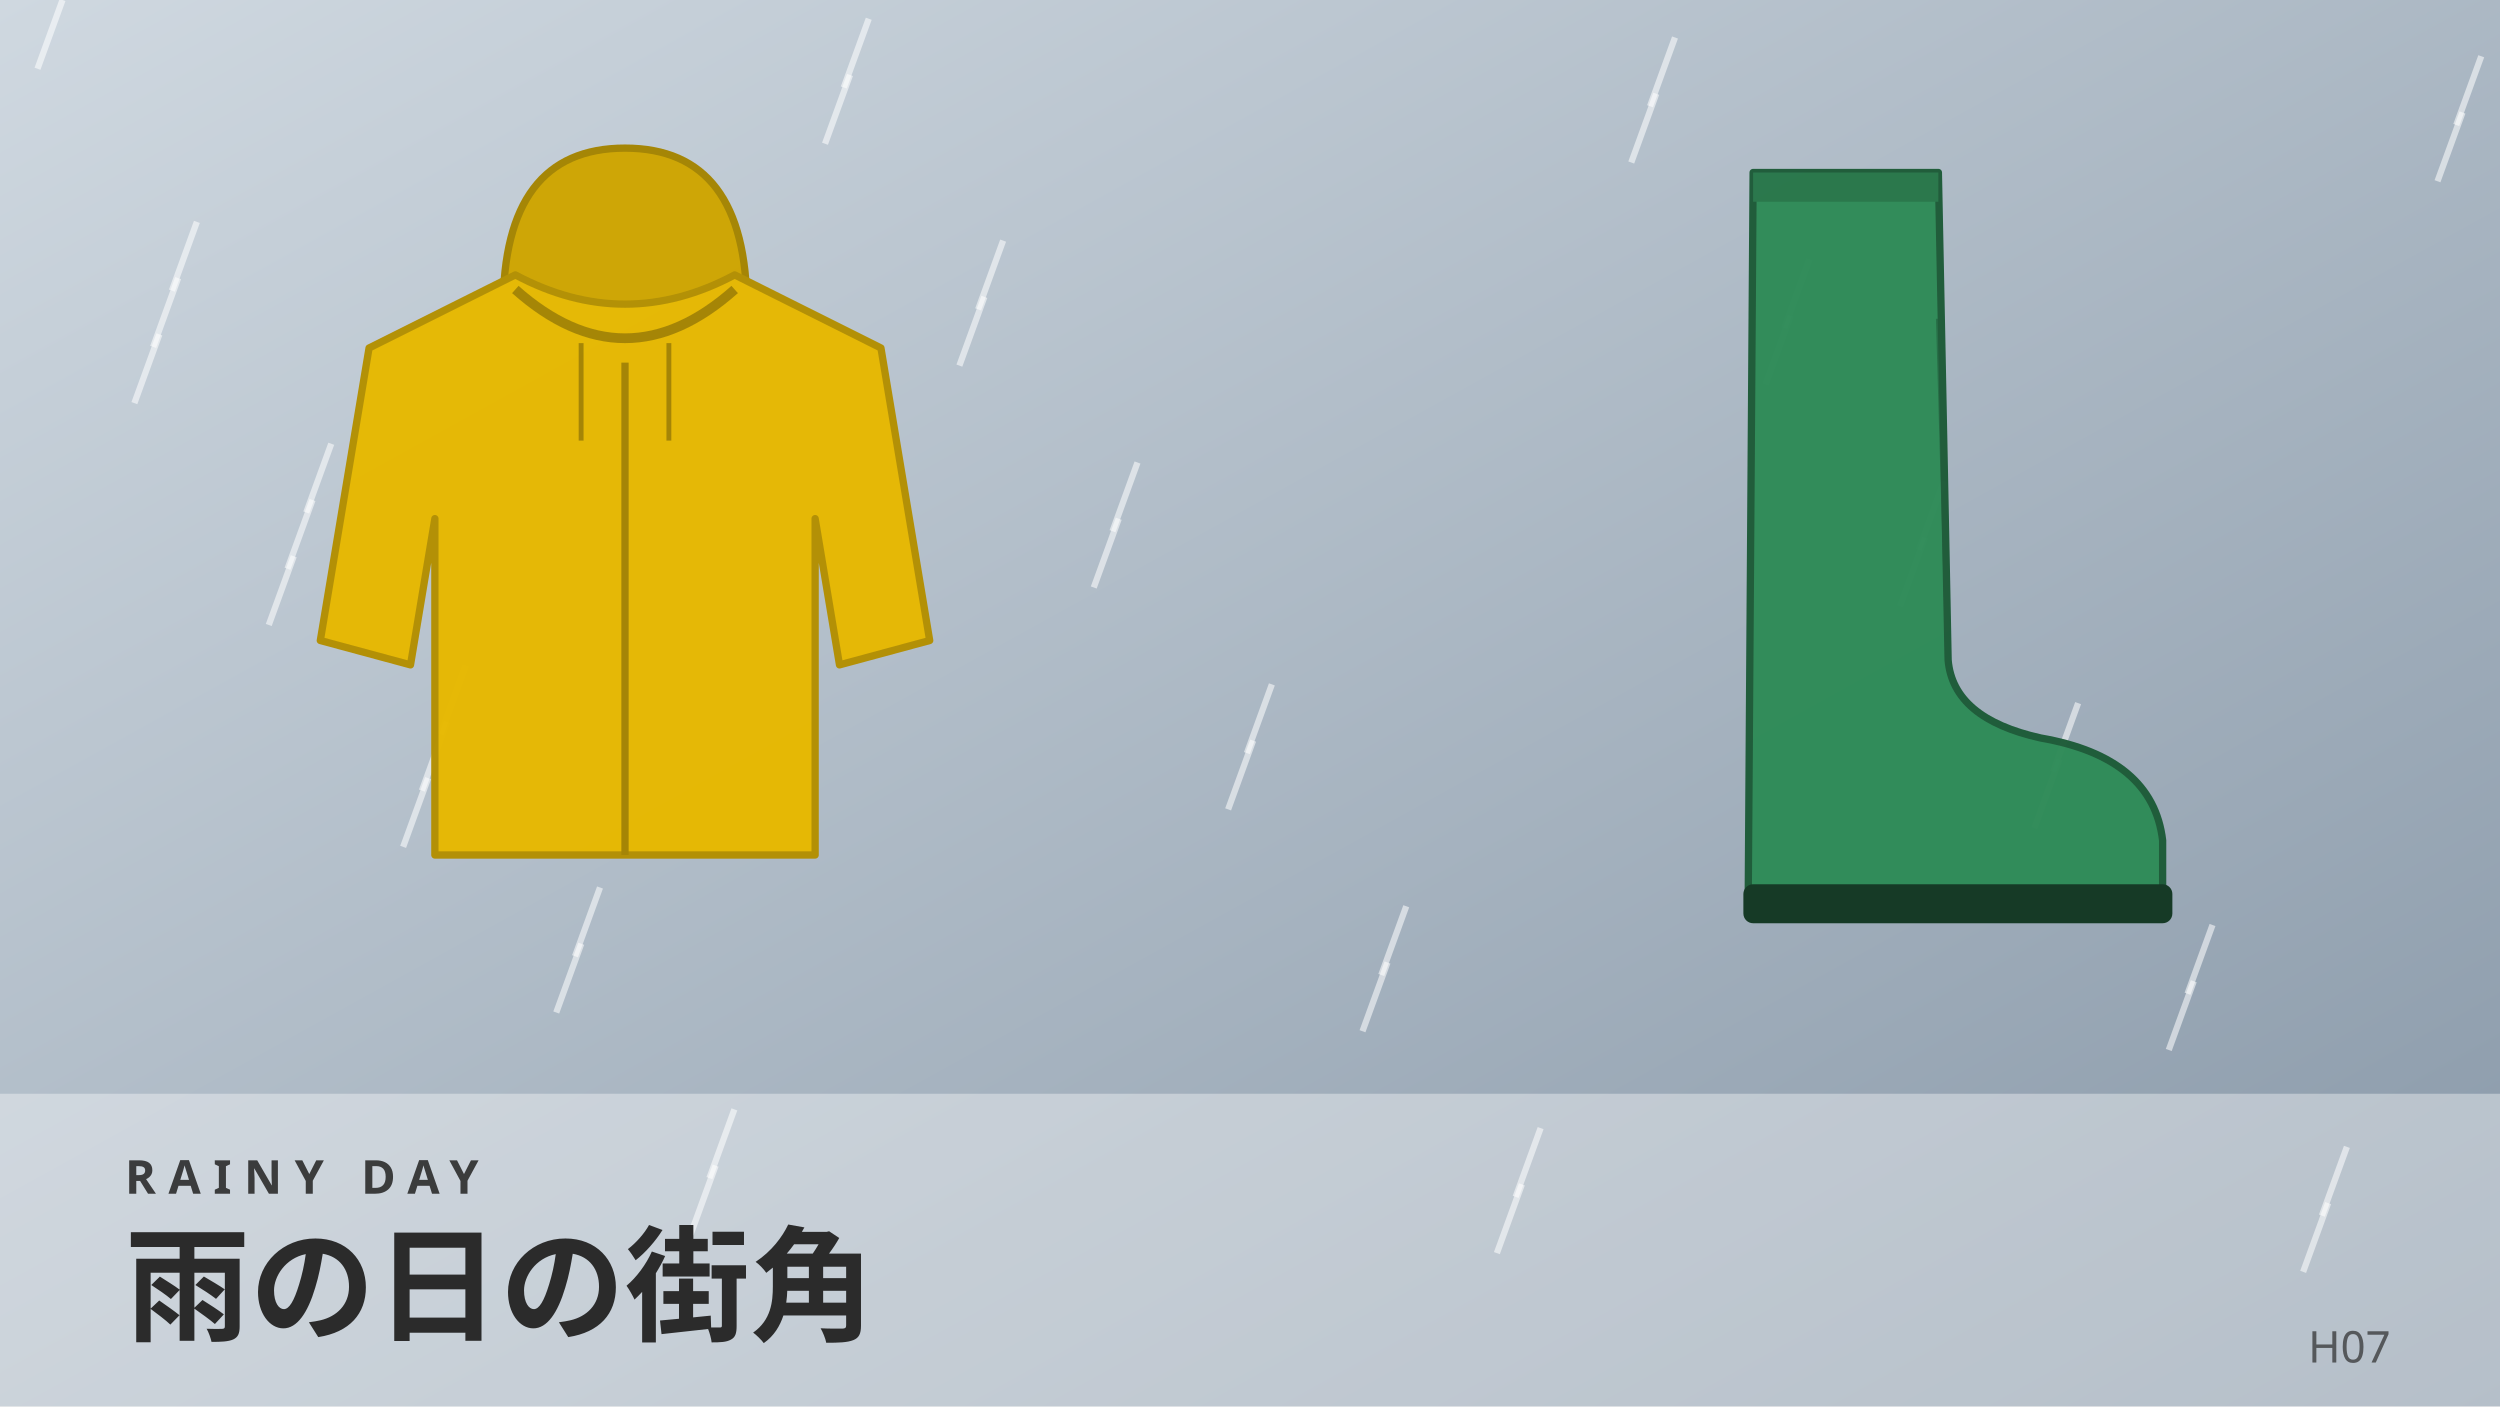
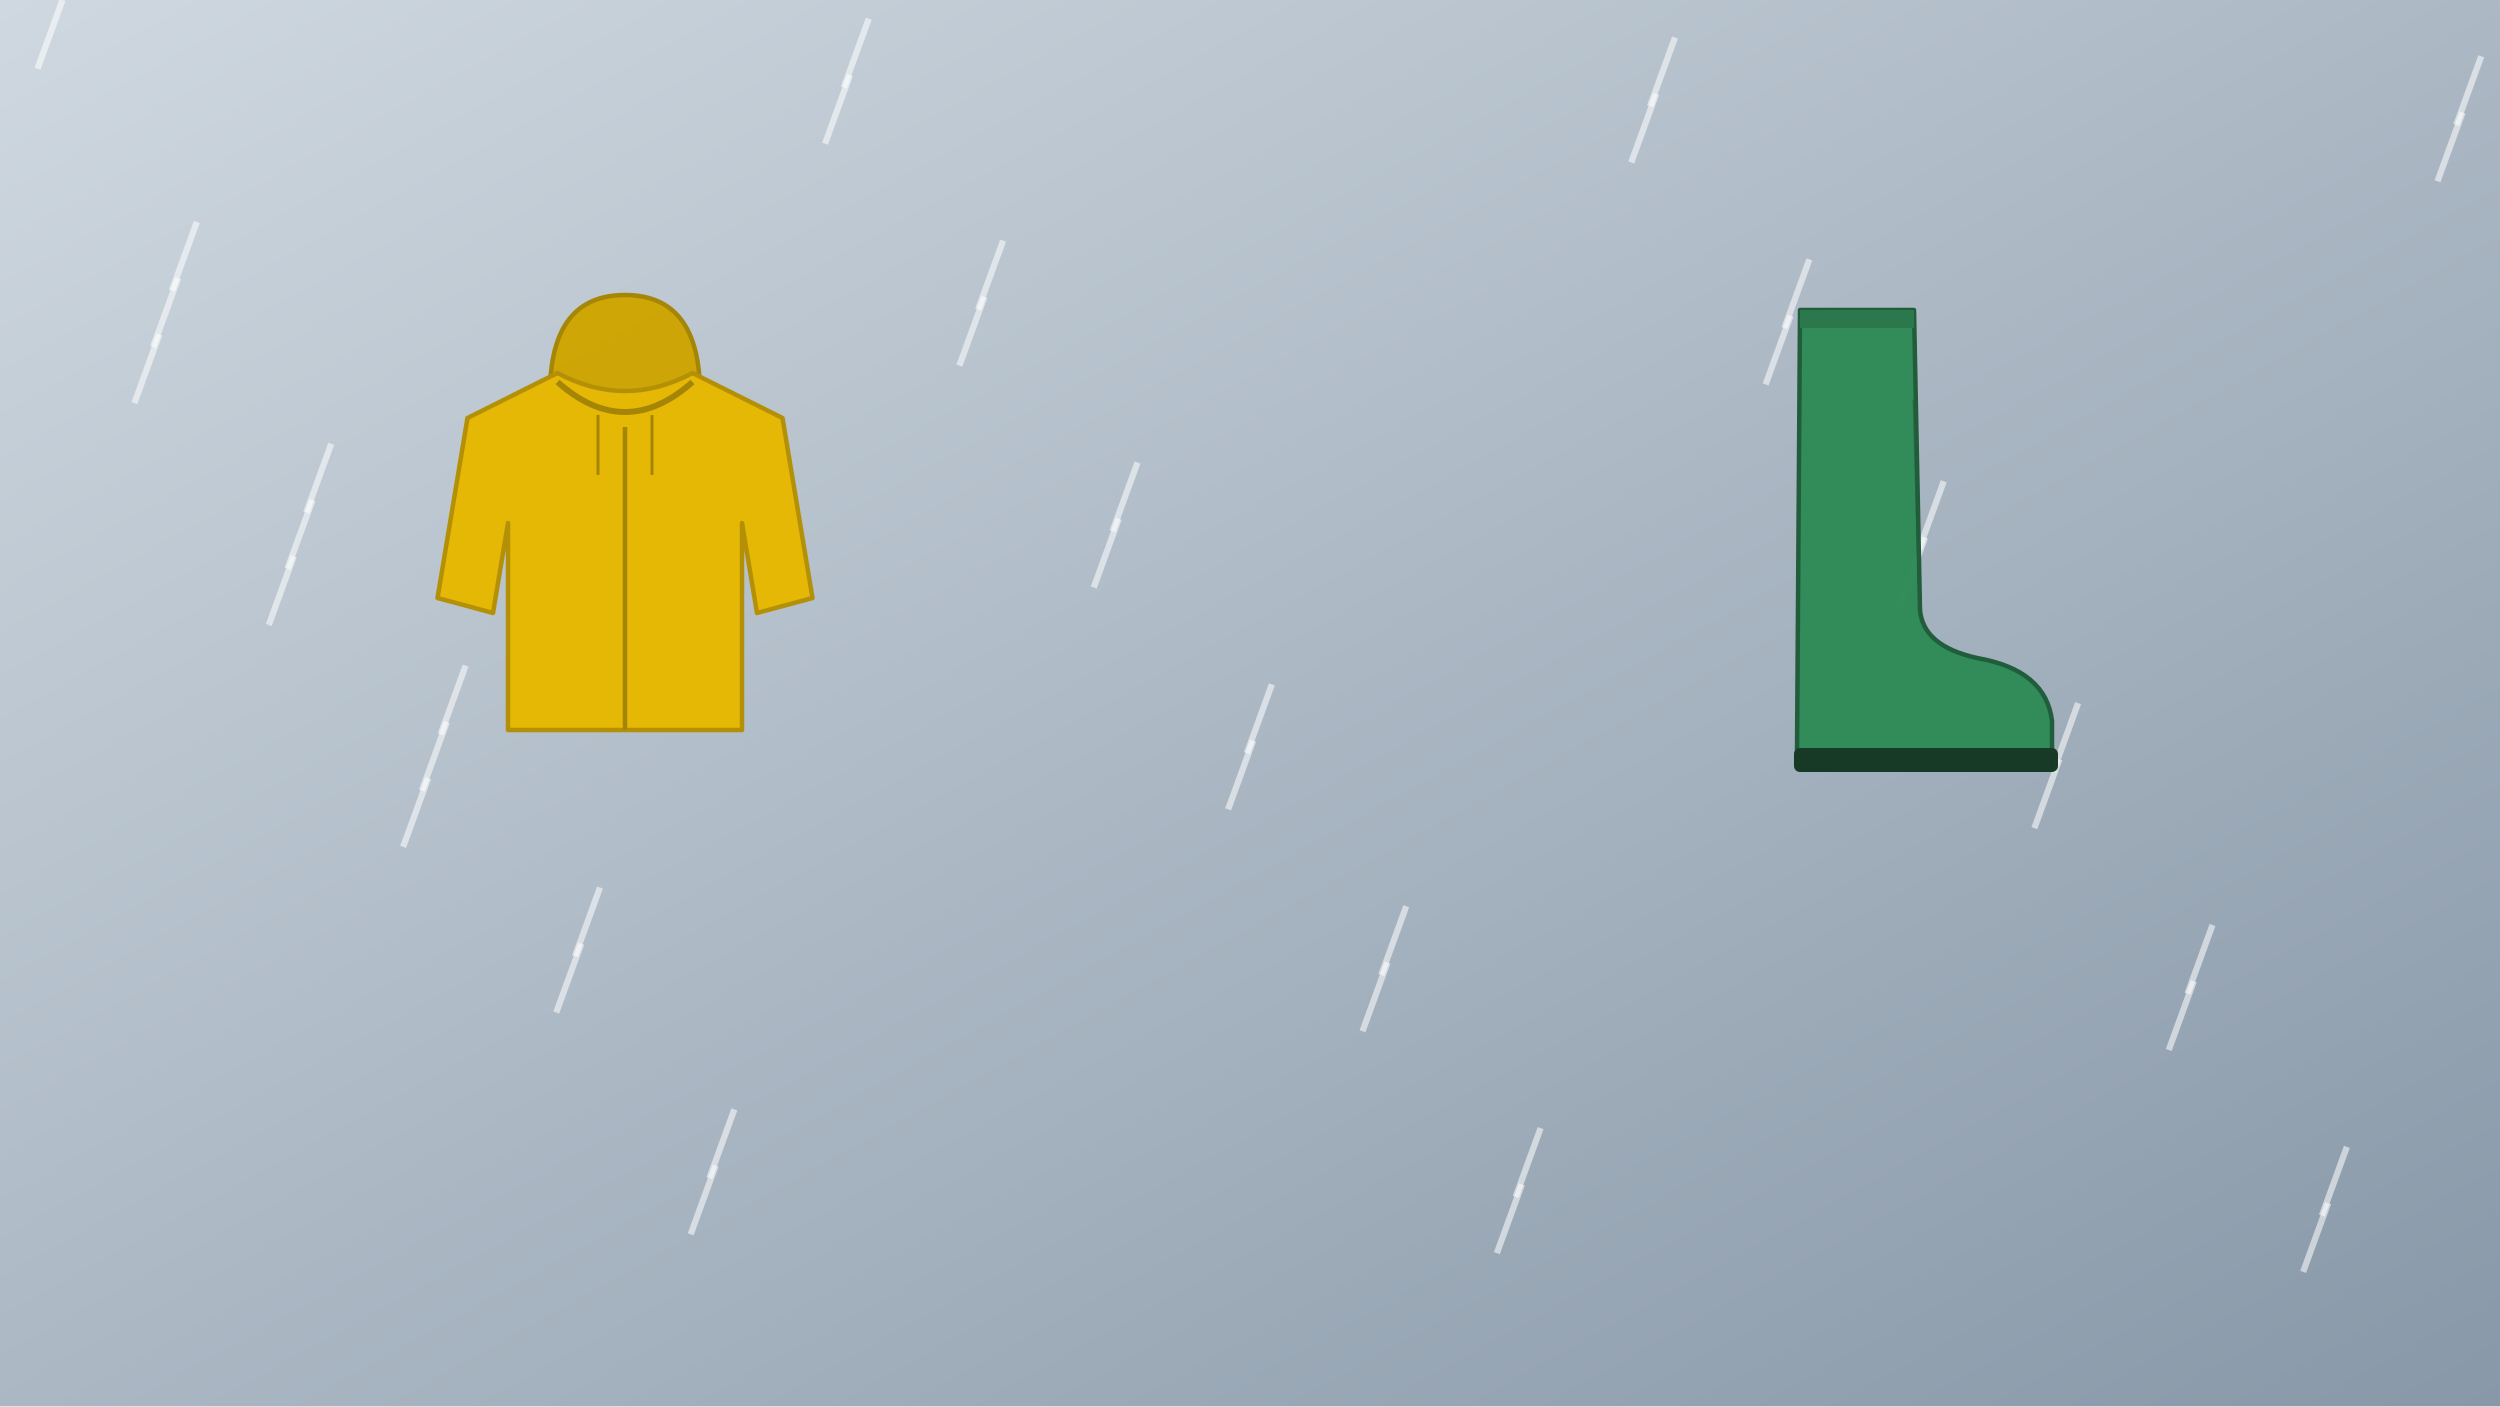
<svg xmlns="http://www.w3.org/2000/svg" viewBox="0 0 800 450">
  <defs>
    <linearGradient id="bg" x1="0" y1="0" x2="1" y2="1">
      <stop offset="0" stop-color="#cfd8e0" />
      <stop offset="1" stop-color="#8898a8" />
    </linearGradient>
  </defs>
  <rect width="800" height="450" fill="url(#bg)" />
  <line x1="20" y1="0" x2="12" y2="22" stroke="#fff" stroke-width="2" opacity=".55" />
  <line x1="63" y1="71" x2="55" y2="93" stroke="#fff" stroke-width="2" opacity=".55" />
  <line x1="106" y1="142" x2="98" y2="164" stroke="#fff" stroke-width="2" opacity=".55" />
  <line x1="149" y1="213" x2="141" y2="235" stroke="#fff" stroke-width="2" opacity=".55" />
  <line x1="192" y1="284" x2="184" y2="306" stroke="#fff" stroke-width="2" opacity=".55" />
  <line x1="235" y1="355" x2="227" y2="377" stroke="#fff" stroke-width="2" opacity=".55" />
  <line x1="278" y1="6" x2="270" y2="28" stroke="#fff" stroke-width="2" opacity=".55" />
  <line x1="321" y1="77" x2="313" y2="99" stroke="#fff" stroke-width="2" opacity=".55" />
  <line x1="364" y1="148" x2="356" y2="170" stroke="#fff" stroke-width="2" opacity=".55" />
  <line x1="407" y1="219" x2="399" y2="241" stroke="#fff" stroke-width="2" opacity=".55" />
  <line x1="450" y1="290" x2="442" y2="312" stroke="#fff" stroke-width="2" opacity=".55" />
  <line x1="493" y1="361" x2="485" y2="383" stroke="#fff" stroke-width="2" opacity=".55" />
  <line x1="536" y1="12" x2="528" y2="34" stroke="#fff" stroke-width="2" opacity=".55" />
  <line x1="579" y1="83" x2="571" y2="105" stroke="#fff" stroke-width="2" opacity=".55" />
  <line x1="622" y1="154" x2="614" y2="176" stroke="#fff" stroke-width="2" opacity=".55" />
  <line x1="665" y1="225" x2="657" y2="247" stroke="#fff" stroke-width="2" opacity=".55" />
  <line x1="708" y1="296" x2="700" y2="318" stroke="#fff" stroke-width="2" opacity=".55" />
  <line x1="751" y1="367" x2="743" y2="389" stroke="#fff" stroke-width="2" opacity=".55" />
  <line x1="794" y1="18" x2="786" y2="40" stroke="#fff" stroke-width="2" opacity=".55" />
  <line x1="57" y1="89" x2="49" y2="111" stroke="#fff" stroke-width="2" opacity=".55" />
  <line x1="100" y1="160" x2="92" y2="182" stroke="#fff" stroke-width="2" opacity=".55" />
  <line x1="143" y1="231" x2="135" y2="253" stroke="#fff" stroke-width="2" opacity=".55" />
  <line x1="186" y1="302" x2="178" y2="324" stroke="#fff" stroke-width="2" opacity=".55" />
  <line x1="229" y1="373" x2="221" y2="395" stroke="#fff" stroke-width="2" opacity=".55" />
  <line x1="272" y1="24" x2="264" y2="46" stroke="#fff" stroke-width="2" opacity=".55" />
  <line x1="315" y1="95" x2="307" y2="117" stroke="#fff" stroke-width="2" opacity=".55" />
  <line x1="358" y1="166" x2="350" y2="188" stroke="#fff" stroke-width="2" opacity=".55" />
  <line x1="401" y1="237" x2="393" y2="259" stroke="#fff" stroke-width="2" opacity=".55" />
  <line x1="444" y1="308" x2="436" y2="330" stroke="#fff" stroke-width="2" opacity=".55" />
  <line x1="487" y1="379" x2="479" y2="401" stroke="#fff" stroke-width="2" opacity=".55" />
  <line x1="530" y1="30" x2="522" y2="52" stroke="#fff" stroke-width="2" opacity=".55" />
  <line x1="573" y1="101" x2="565" y2="123" stroke="#fff" stroke-width="2" opacity=".55" />
  <line x1="616" y1="172" x2="608" y2="194" stroke="#fff" stroke-width="2" opacity=".55" />
  <line x1="659" y1="243" x2="651" y2="265" stroke="#fff" stroke-width="2" opacity=".55" />
  <line x1="702" y1="314" x2="694" y2="336" stroke="#fff" stroke-width="2" opacity=".55" />
  <line x1="745" y1="385" x2="737" y2="407" stroke="#fff" stroke-width="2" opacity=".55" />
  <line x1="788" y1="36" x2="780" y2="58" stroke="#fff" stroke-width="2" opacity=".55" />
  <line x1="51" y1="107" x2="43" y2="129" stroke="#fff" stroke-width="2" opacity=".55" />
  <line x1="94" y1="178" x2="86" y2="200" stroke="#fff" stroke-width="2" opacity=".55" />
  <line x1="137" y1="249" x2="129" y2="271" stroke="#fff" stroke-width="2" opacity=".55" />
  <g opacity=".97">
-     <g transform="translate(83.0 24) scale(0.78)">
+     <g transform="translate(128.0 80) scale(0.48)">
      <path d="M100 96 Q100 30 150 30 Q200 30 200 96 Q150 130 100 96 Z" fill="#cfa500" stroke="#a58400" stroke-width="3" />
      <path d="M105 82 Q150 106 195 82 L255 112 L275 232 L238 242 L228 182 L228 320 L72 320 L72 182 L62 242 L25 232 L45 112 Z" fill="#e6b800" stroke="#b38f00" stroke-width="3" stroke-linejoin="round" />
      <path d="M105 88 Q150 128 195 88" fill="none" stroke="#a58400" stroke-width="4" />
      <line x1="150" y1="118" x2="150" y2="320" stroke="#a58400" stroke-width="3" />
      <line x1="132" y1="110" x2="132" y2="150" stroke="#a58400" stroke-width="2" />
      <line x1="168" y1="110" x2="168" y2="150" stroke="#a58400" stroke-width="2" />
    </g>
  </g>
  <g opacity=".97">
-     <g transform="translate(483.0 24) scale(0.78)">
+     <g transform="translate(528.0 80) scale(0.48)">
      <path d="M100 40 H176 L180 240 Q182 264 218 272 Q264 280 268 314 V336 H98 Z" fill="#2e8b57" stroke="#1d5a38" stroke-width="3" stroke-linejoin="round" />
      <rect x="96" y="332" width="176" height="16" rx="4" fill="#123722" />
      <path d="M176 100 L180 240" stroke="#1d5a38" stroke-width="2" opacity=".6" />
      <rect x="100" y="40" width="76" height="12" fill="#277649" />
    </g>
  </g>
-   <rect x="0" y="350" width="800" height="100" fill="#ffffff" opacity=".38" />
-   <text x="40" y="382" font-family="'Noto Sans JP','Yu Gothic UI',Meiryo,sans-serif" font-size="15" letter-spacing="4" font-weight="700" fill="#2b2b2b" opacity=".9">RAINY DAY</text>
-   <text x="40" y="426" font-family="'Noto Sans JP','Yu Gothic UI',Meiryo,sans-serif" font-size="40" font-weight="900" fill="#2b2b2b">雨の日の街角</text>
-   <text x="765" y="436" text-anchor="end" font-family="'Noto Sans JP','Yu Gothic UI',Meiryo,sans-serif" font-size="14" fill="#2b2b2b" opacity=".7">H07</text>
</svg>
